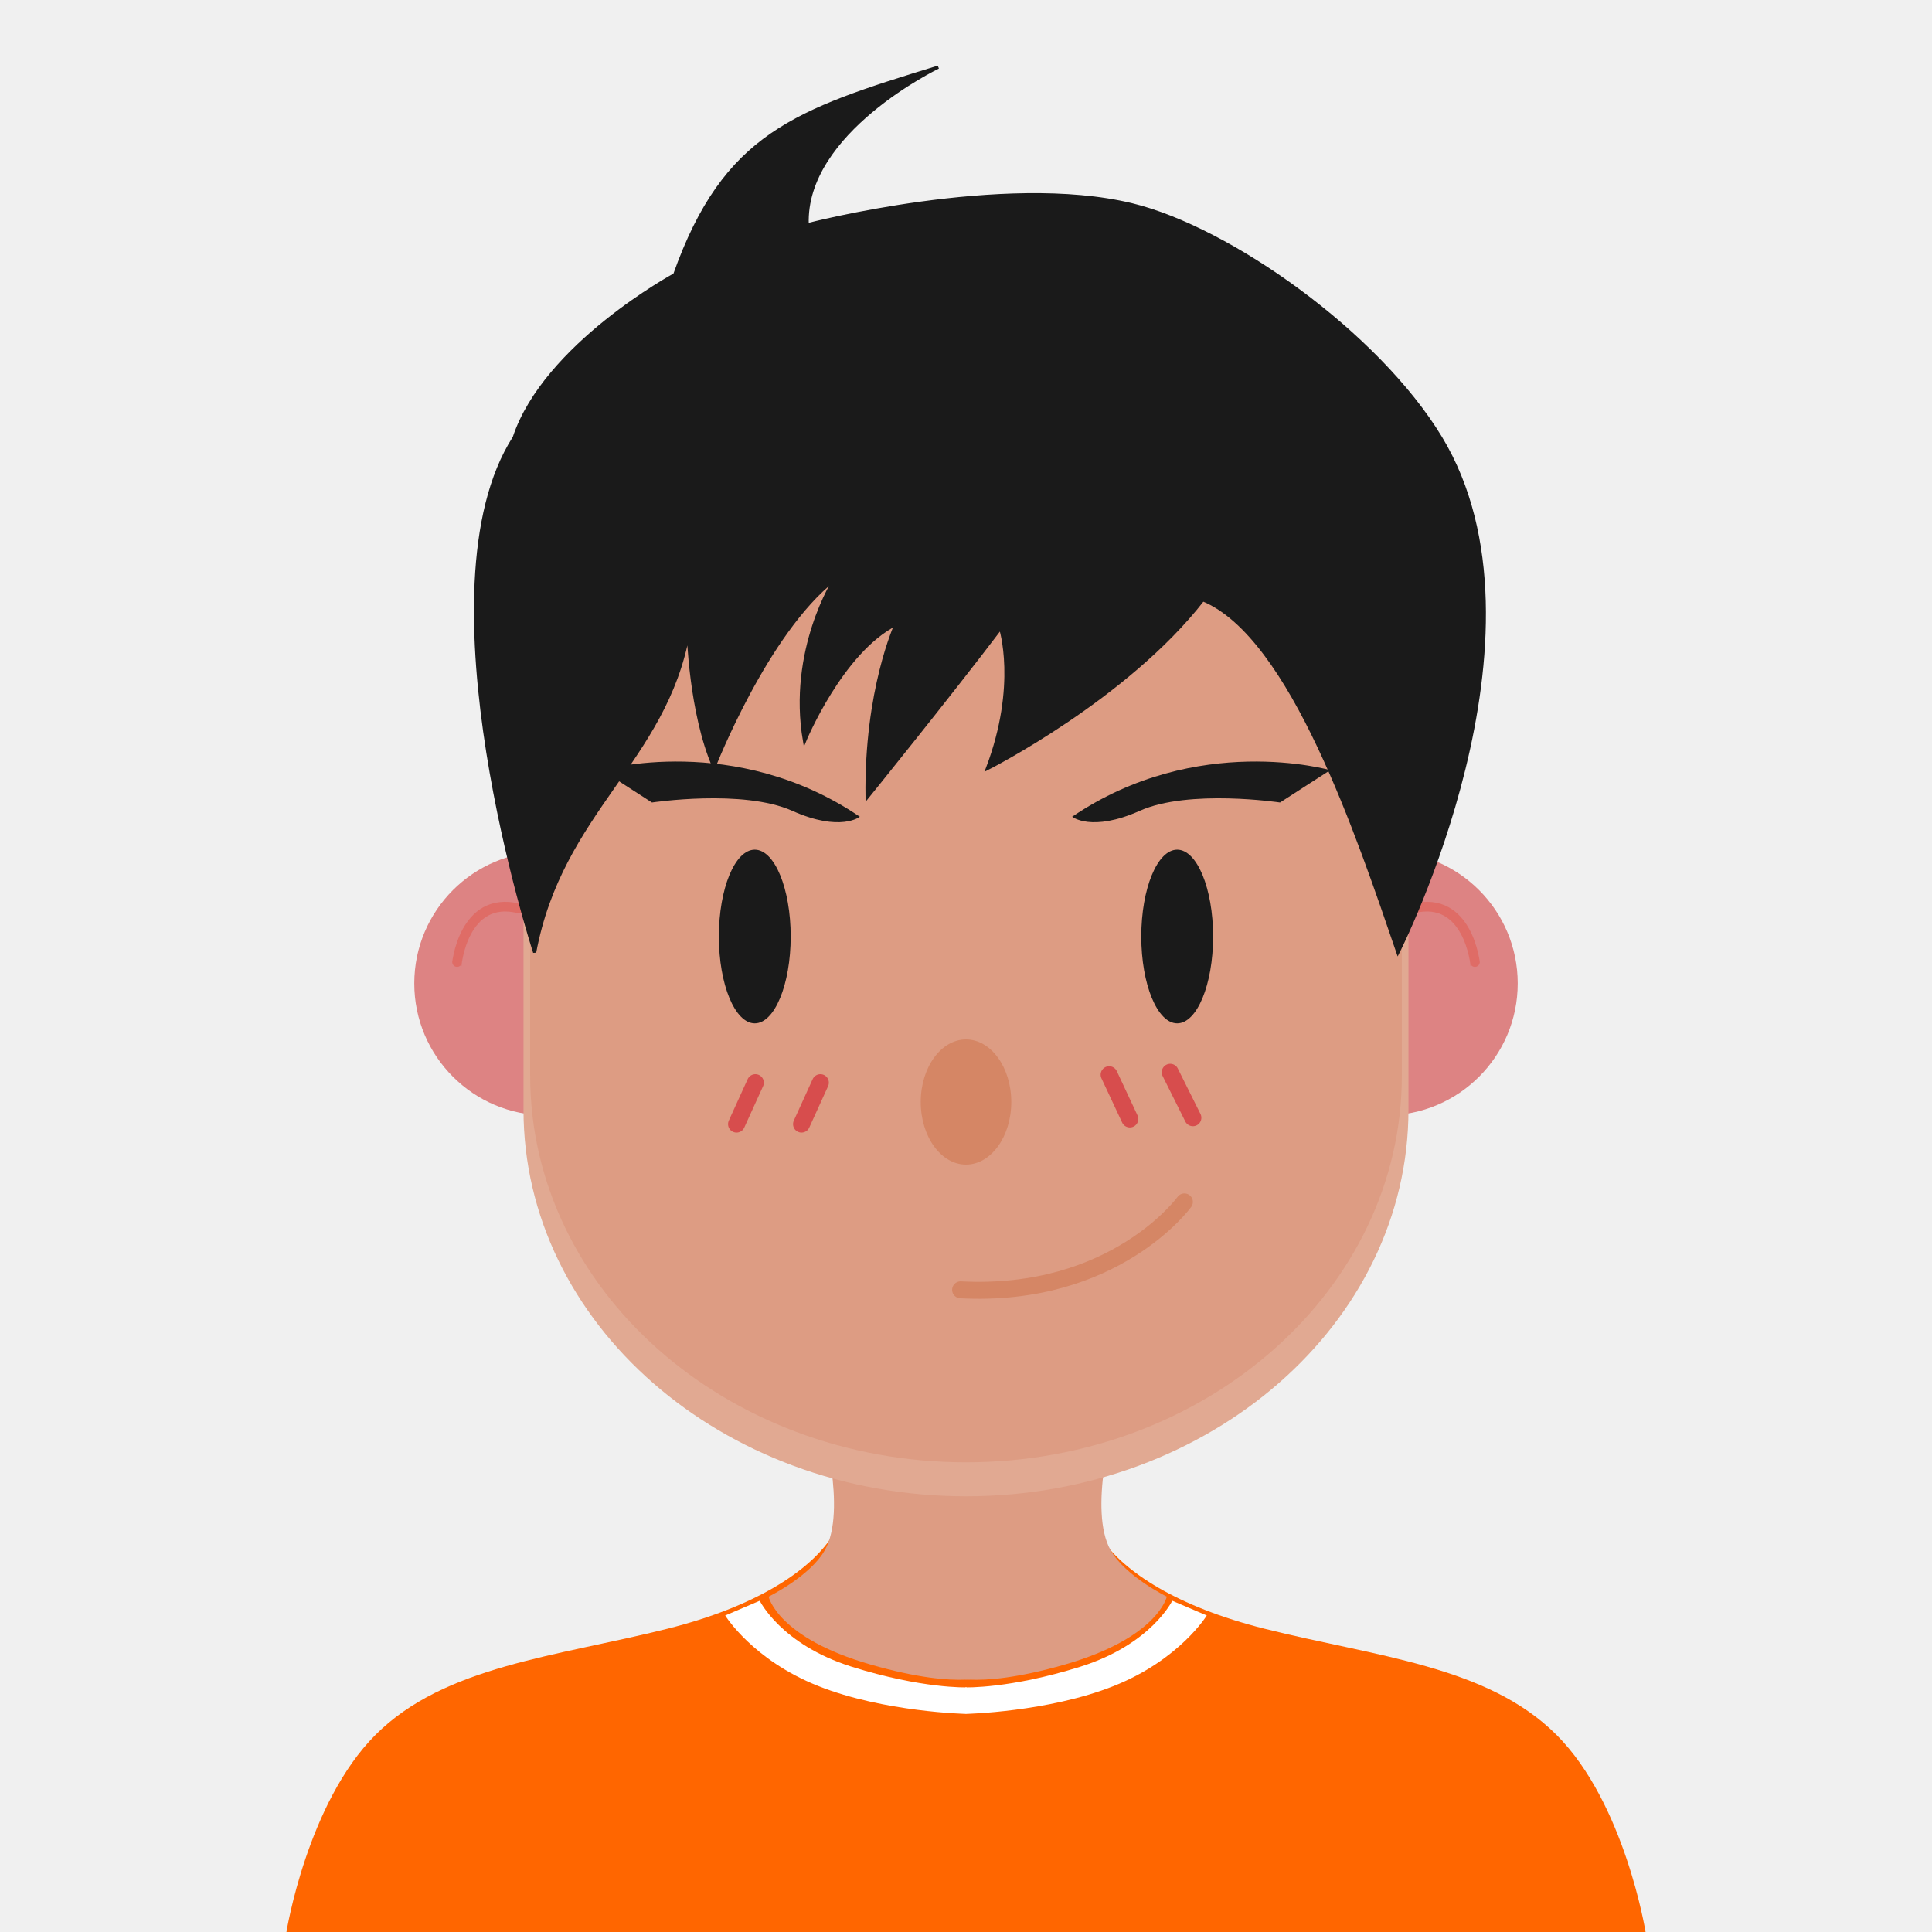
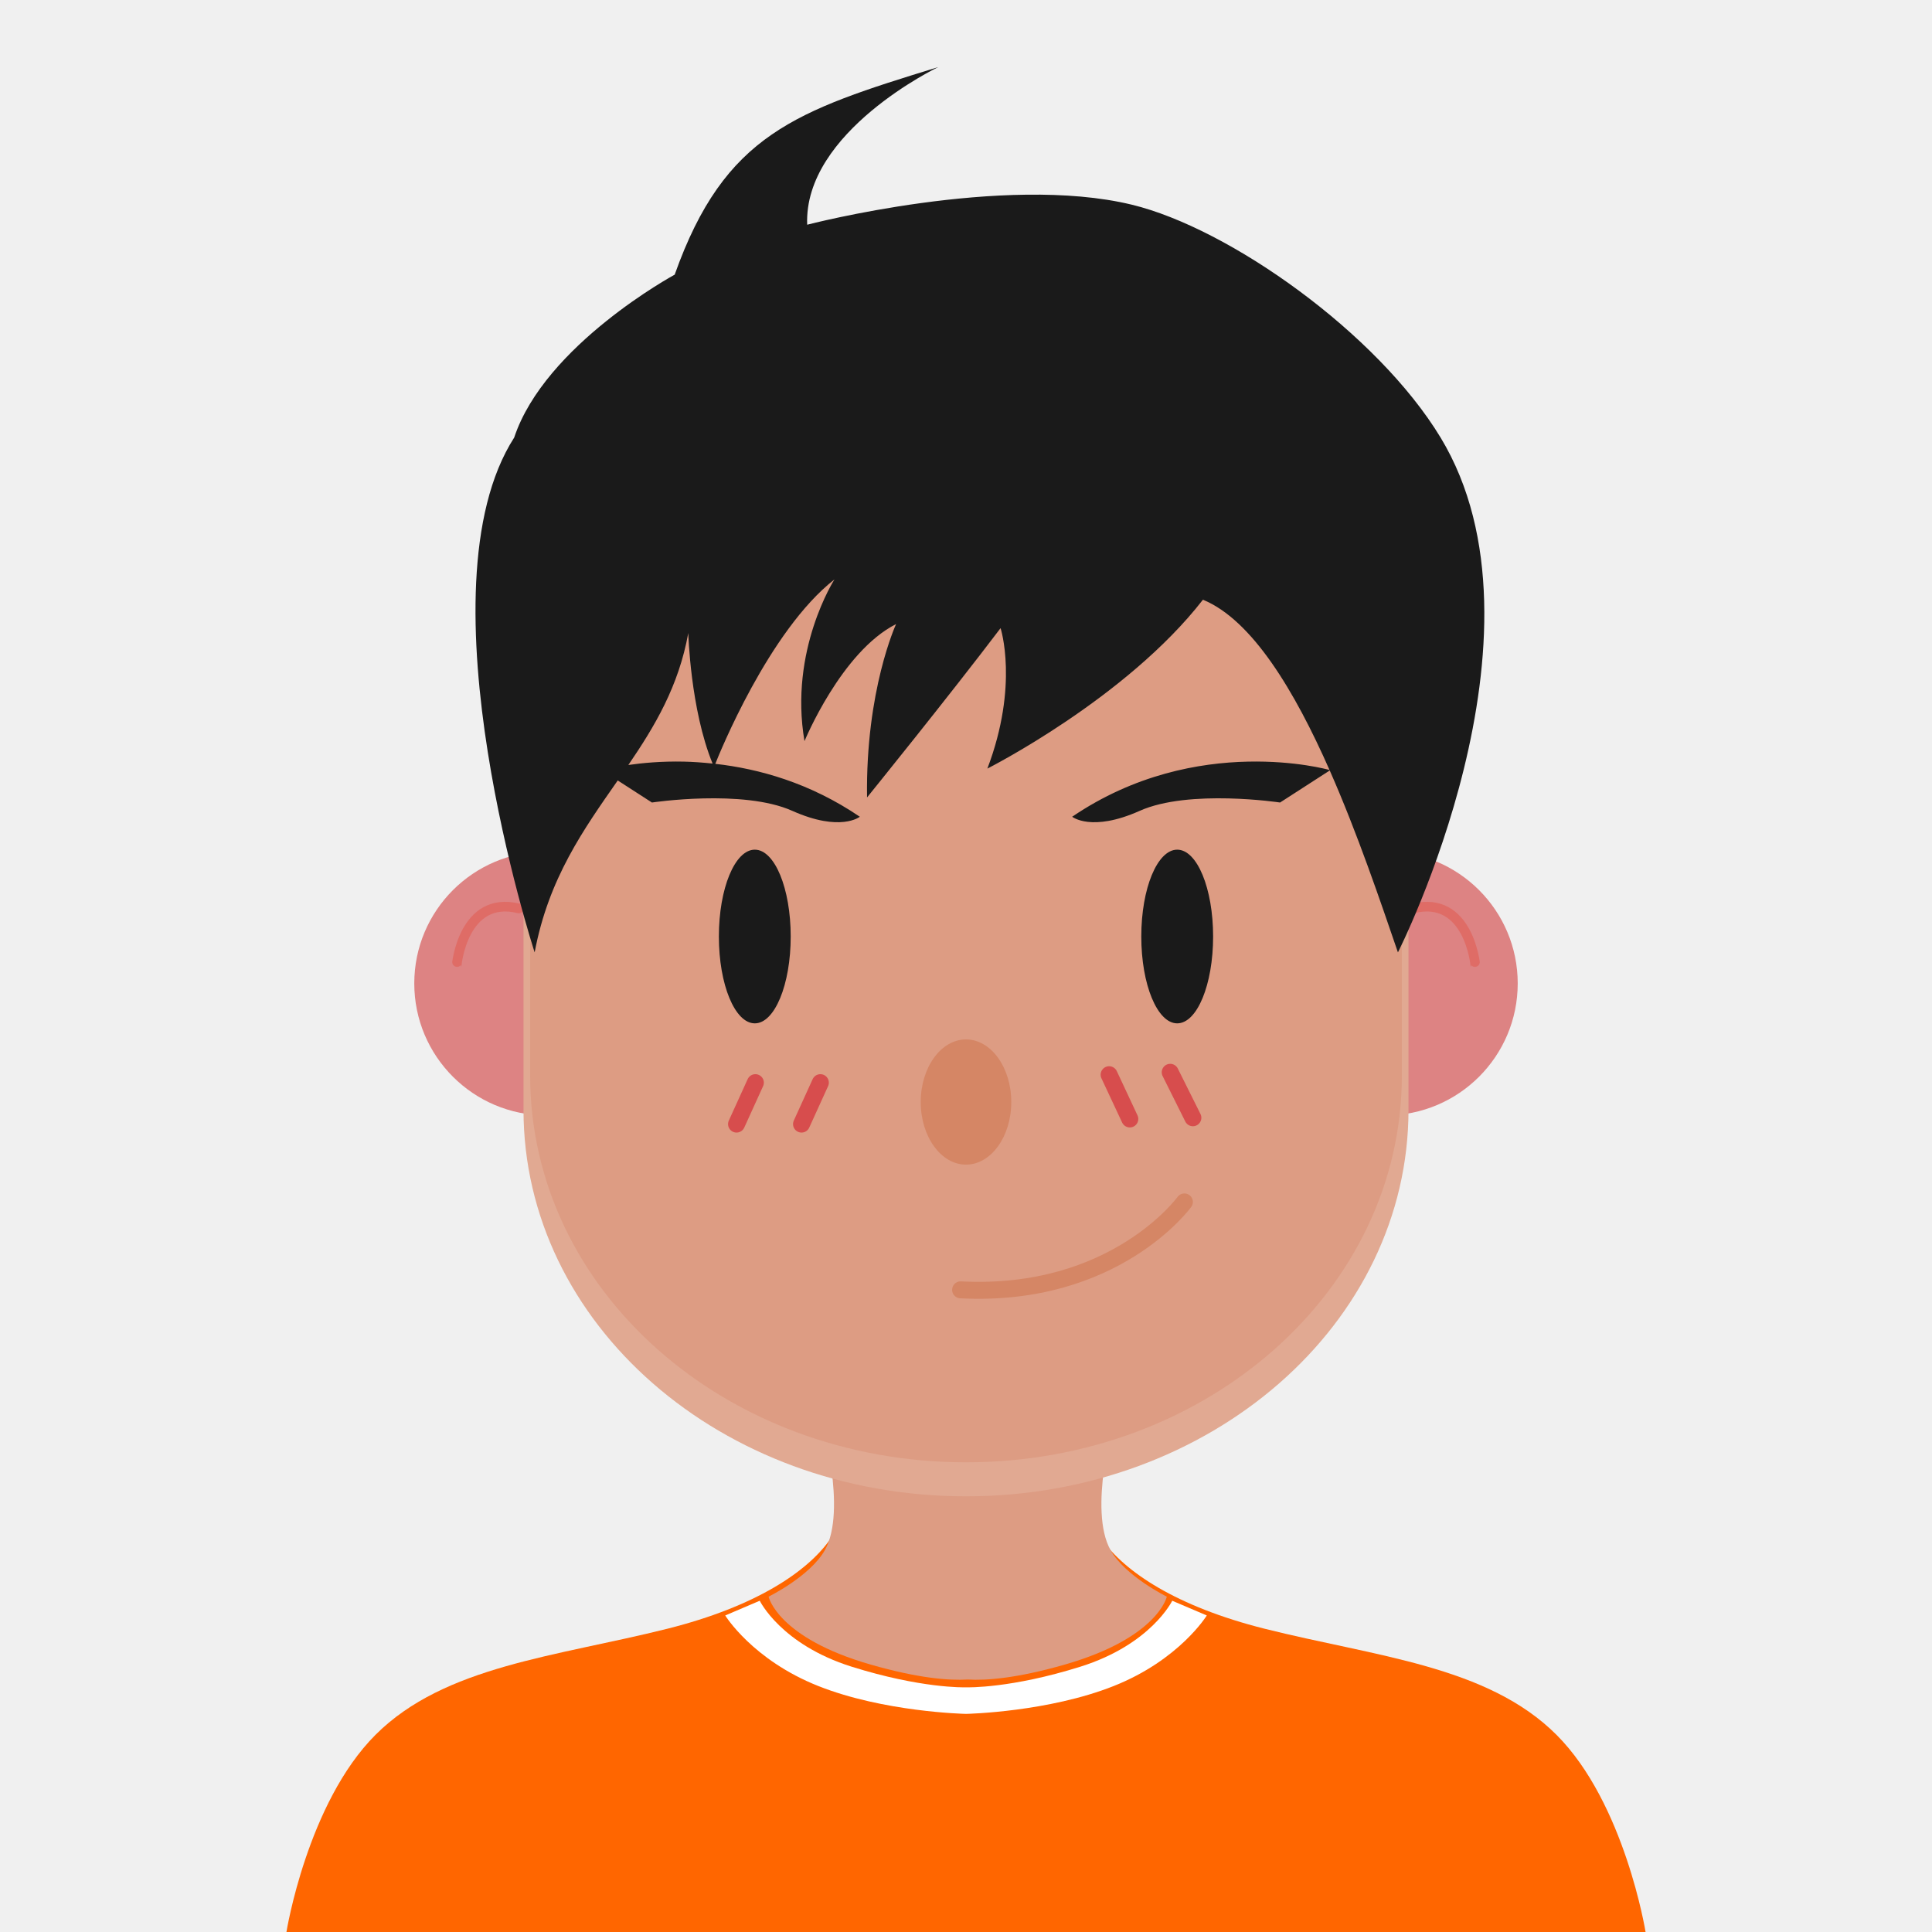
<svg xmlns="http://www.w3.org/2000/svg" width="53mm" height="53mm" viewBox="0 0 53 53" version="1.1" id="svg8">
  <defs id="defs2">
    </defs>
  <g id="layer1">
-     <g id="g1340" transform="translate(0.4811135,0.0852485)">
-       <g id="g1905" transform="translate(-85.08264,-61.88811)" style="fill:#ffffff;stroke-width:1;stroke-miterlimit:4;stroke-dasharray:none">
-         <path style="fill:#ff6600;stroke:#000000;stroke-width:0;stroke-linecap:butt;stroke-linejoin:miter;stroke-miterlimit:4;stroke-dasharray:none;stroke-opacity:1" d="m 107.865,100.165 c 0,0 0.121,2.998 -0.498,3.875 -0.619,0.877 -2.03,1.834 -4.455,2.443 -3.045,0.765 -6.112,1.014 -8.01,2.912 -1.873,1.872 -2.443,5.408 -2.443,5.408 h 18.779 v -14.689 z" id="path1880" />
-         <path style="fill:#ff6600;stroke:#000000;stroke-width:0;stroke-linecap:butt;stroke-linejoin:miter;stroke-miterlimit:4;stroke-dasharray:none;stroke-opacity:1" d="m 114.338,100.165 c 0,0 -0.121,2.998 0.498,3.875 0.619,0.877 2.03,1.834 4.455,2.443 3.045,0.765 6.112,1.014 8.01,2.912 1.873,1.872 2.443,5.408 2.443,5.408 h -18.779 v -14.689 z" id="path1880-6" />
-       </g>
-       <g id="g1205" transform="translate(-5.481113,-10.08525)">
-         <path style="fill:#dd9c83;fill-opacity:1;stroke:#000000;stroke-width:0;stroke-linecap:butt;stroke-linejoin:miter;stroke-miterlimit:4;stroke-dasharray:none;stroke-opacity:1" d="m 27.524,48.918 c 0,0 0.727,2.514 0.101,3.612 -0.407,0.714 -1.54,1.27 -1.54,1.27 0,0 0.24,1.129 2.801,1.864 2.565,0.736 3.314,0.274 3.314,0.274 l -0.052,-6.917 z" id="path1909" />
-         <path style="fill:#dd9c83;fill-opacity:1;stroke:#000000;stroke-width:0;stroke-linecap:butt;stroke-linejoin:miter;stroke-miterlimit:4;stroke-dasharray:none;stroke-opacity:1" d="m 35.57,48.918 c 0,0 -0.727,2.514 -0.101,3.612 0.407,0.714 1.54,1.27 1.54,1.27 0,0 -0.24,1.129 -2.801,1.864 -2.565,0.736 -3.314,0.274 -3.314,0.274 l 0.052,-6.917 z" id="path1909-0" />
-       </g>
-       <g id="g1303" transform="translate(-5.366321,-10.08525)">
+     <g id="g947">
+       <path id="path1880" style="fill:#ff6600;stroke:#000000;stroke-width:0;stroke-linecap:butt;stroke-linejoin:miter;stroke-miterlimit:4;stroke-dasharray:none;stroke-opacity:1" d="M 99.643 144.797 L 99.643 144.812 L 87.926 144.992 C 87.926 144.992 88.383 156.322 86.043 159.637 C 83.703 162.951 78.369 166.567 69.205 168.869 C 57.697 171.76 46.105 172.701 38.932 179.873 C 31.854 186.949 29.699 200.314 29.699 200.314 L 99.643 200.314 L 100.672 200.314 L 170.617 200.314 C 170.617 200.314 168.46 186.949 161.383 179.873 C 154.21 172.701 142.62 171.76 131.111 168.869 C 121.947 166.567 116.611 162.951 114.271 159.637 C 111.932 156.322 112.389 144.992 112.389 144.992 L 100.672 144.812 L 100.672 144.797 L 100.156 144.805 L 99.643 144.797 z " transform="scale(0.2645833)" />
+       <path id="path1909" style="fill:#dd9c83;fill-opacity:1;stroke:#000000;stroke-width:0;stroke-linecap:butt;stroke-linejoin:miter;stroke-miterlimit:4;stroke-dasharray:none;stroke-opacity:1" d="M 85.131 147.092 C 85.131 147.092 87.879 156.592 85.512 160.744 C 83.975 163.441 79.689 165.545 79.689 165.545 C 79.689 165.545 80.595 169.81 90.277 172.59 C 95.283 174.027 98.435 174.251 100.336 174.137 C 102.237 174.251 105.387 174.026 110.391 172.59 C 120.073 169.81 120.979 165.545 120.979 165.545 C 120.979 165.545 116.695 163.441 115.158 160.744 C 112.791 156.592 115.539 147.092 115.539 147.092 L 100.336 147.432 L 85.131 147.092 z " transform="scale(0.2645833)" />
+       <g id="g1303" transform="translate(-4.885207,-9.999999)">
        <g id="g1274">
-           <ellipse style="fill:#dd8383;fill-opacity:1;stroke:#d78d6e;stroke-width:0;stroke-miterlimit:4;stroke-dasharray:none;stroke-opacity:1" id="path1139-6" cx="19.87" cy="36.978" rx="3.62" ry="3.62" />
+           <path id="path1139-6" style="fill:#dd8383;fill-opacity:1;stroke:#d78d6e;stroke-width:0;stroke-miterlimit:4;stroke-dasharray:none;stroke-opacity:1" d="m 23.49,36.978 a 3.62,3.62 0 0 1 -3.62,3.62 3.62,3.62 0 0 1 -3.62,-3.62 3.62,3.62 0 0 1 3.62,-3.62 3.62,3.62 0 0 1 3.62,3.62 z" />
          <path style="fill:none;stroke:#df6c66;stroke-width:0.265px;stroke-linecap:round;stroke-linejoin:miter;stroke-opacity:1" d="m 19.12,34.921 c -1.529,-0.378 -1.71,1.56 -1.705,1.55" id="path1253-8" />
        </g>
        <g id="g1274-8" transform="matrix(-1,0,0,1,62.77042,0)">
-           <ellipse style="fill:#dd8383;fill-opacity:1;stroke:#d78d6e;stroke-width:0;stroke-miterlimit:4;stroke-dasharray:none;stroke-opacity:1" id="path1139-6-9" cx="19.87" cy="36.978" rx="3.62" ry="3.62" />
+           <path id="path1139-6-9" style="fill:#dd8383;fill-opacity:1;stroke:#d78d6e;stroke-width:0;stroke-miterlimit:4;stroke-dasharray:none;stroke-opacity:1" d="m 23.49,36.978 a 3.62,3.62 0 0 1 -3.62,3.62 3.62,3.62 0 0 1 -3.62,-3.62 3.62,3.62 0 0 1 3.62,-3.62 3.62,3.62 0 0 1 3.62,3.62 z" />
          <path style="fill:none;stroke:#df6c66;stroke-width:0.265px;stroke-linecap:round;stroke-linejoin:miter;stroke-opacity:1" d="m 19.12,34.921 c -1.529,-0.378 -1.71,1.56 -1.705,1.55" id="path1253-8-1" />
        </g>
      </g>
-       <rect style="fill:#e1a992;fill-opacity:1;fill-rule:evenodd;stroke-width:0.079" id="rect841" width="24.277" height="30.654" x="13.88" y="10.308" ry="10.605" rx="12.139" />
-       <rect style="fill:#dd9c83;fill-opacity:1;fill-rule:evenodd;stroke-width:0.078" id="rect841-5" width="23.912" height="30.654" x="14.063" y="9.376" ry="10.605" rx="11.956" />
-       <g id="g875" transform="translate(-5.216529,-10.08525)">
-         <rect style="fill:#1a1a1a;fill-opacity:1;stroke-width:0.047" id="rect843" width="1.97" height="4.764" x="24.456" y="33.309" ry="2.382" />
-         <rect style="fill:#1a1a1a;fill-opacity:1;stroke-width:0.047" id="rect843-6" width="1.97" height="4.764" x="36.044" y="33.309" ry="2.382" />
-       </g>
-       <path style="fill:#1a1a1a;stroke:#1a1a1a;stroke-width:0.086px;stroke-linecap:butt;stroke-linejoin:miter;stroke-opacity:1" d="m 32.518,16.367 c -2.102,2.708 -5.913,4.632 -5.913,4.632 0.871,-2.291 0.362,-3.853 0.362,-3.853 -1.412,1.864 -3.662,4.645 -3.662,4.645 -0.042,-2.95 0.797,-4.756 0.797,-4.756 -1.504,0.758 -2.513,3.211 -2.513,3.211 -0.429,-2.494 0.823,-4.437 0.823,-4.437 -1.871,1.462 -3.307,5.148 -3.307,5.148 -0.648,-1.494 -0.704,-3.676 -0.704,-3.676 -0.635,3.511 -3.488,4.889 -4.215,8.761 0,0 -3.241,-9.945 -0.561,-14.122 0.843,-2.543 4.403,-4.47 4.403,-4.47 1.371,-3.861 3.325,-4.493 7.229,-5.693 0,0 -3.696,1.77 -3.594,4.324 0,0 5.382,-1.404 8.906,-0.549 2.676,0.649 6.735,3.522 8.47,6.389 3.266,5.394 -1.171,14.122 -1.171,14.122 -1.085,-3.163 -2.917,-8.675 -5.349,-9.674 z" id="path1723" />
-       <g id="g1785" transform="matrix(0.451029,0,0,0.451029,-21.532,-26.65203)">
-         <path style="fill:#1a1a1a;stroke:#000000;stroke-width:0;stroke-linecap:butt;stroke-linejoin:miter;stroke-miterlimit:4;stroke-dasharray:none;stroke-opacity:1" d="m 98.97,108.579 c -7.603,-5.164 -15.693,-2.833 -15.693,-2.833 l 3.049,1.967 c 0,0 5.535,-0.834 8.534,0.506 2.938,1.312 4.11,0.36 4.11,0.36 z" id="path1766" />
-         <path style="fill:#1a1a1a;stroke:#000000;stroke-width:0;stroke-linecap:butt;stroke-linejoin:miter;stroke-miterlimit:4;stroke-dasharray:none;stroke-opacity:1" d="m 111.885,108.579 c 7.603,-5.164 15.693,-2.833 15.693,-2.833 l -3.049,1.967 c 0,0 -5.535,-0.834 -8.534,0.506 -2.938,1.312 -4.11,0.36 -4.11,0.36 z" id="path1766-8" />
-       </g>
-       <ellipse style="fill:#d58665;fill-opacity:1;stroke:#1a1a1a;stroke-width:0" id="path883" cx="26.019" cy="30.146" rx="1.242" ry="1.717" />
-       <path style="fill:none;stroke:#d58665;stroke-width:0.465;stroke-linecap:round;stroke-linejoin:miter;stroke-miterlimit:4;stroke-dasharray:none;stroke-opacity:1" d="m 25.871,35.298 c 4.239,0.219 6.139,-2.412 6.139,-2.412" id="path885" />
-       <g id="g1241" transform="matrix(0.9669049,0,0,1,-4.619251,-10.08525)">
-         <path style="fill:#ffffff;stroke:#000000;stroke-width:0;stroke-linecap:butt;stroke-linejoin:miter;stroke-miterlimit:4;stroke-dasharray:none;stroke-opacity:1" d="m 24.855,54.317 c 0,0 0.772,1.218 2.643,1.936 1.871,0.718 4.196,0.764 4.196,0.764 l 0.013,-0.728 c 0,0 -1.258,0.042 -3.266,-0.567 C 26.435,55.112 25.835,53.913 25.835,53.913" id="path2029" />
-         <path style="fill:#ffffff;stroke:#000000;stroke-width:0;stroke-linecap:butt;stroke-linejoin:miter;stroke-miterlimit:4;stroke-dasharray:none;stroke-opacity:1" d="m 38.518,54.317 c 0,0 -0.772,1.218 -2.643,1.936 -1.871,0.718 -4.196,0.764 -4.196,0.764 l -0.013,-0.728 c 0,0 1.258,0.042 3.266,-0.567 2.007,-0.609 2.607,-1.809 2.607,-1.809" id="path2029-5" />
-       </g>
-       <path style="fill:none;stroke:#d74d4d;stroke-width:0.465;stroke-linecap:round;stroke-linejoin:miter;stroke-miterlimit:4;stroke-dasharray:none;stroke-opacity:1" d="m 29.945,29.397 0.568,1.214" id="path1245" />
-       <path style="fill:none;stroke:#d74d4d;stroke-width:0.465;stroke-linecap:round;stroke-linejoin:miter;stroke-miterlimit:4;stroke-dasharray:none;stroke-opacity:1" d="m 31.621,29.33 0.622,1.247" id="path1247" />
-       <path style="fill:none;stroke:#d74d4d;stroke-width:0.465;stroke-linecap:round;stroke-linejoin:miter;stroke-miterlimit:4;stroke-dasharray:none;stroke-opacity:1" d="m 22.024,29.615 -0.517,1.137" id="path1249" />
-       <path style="fill:none;stroke:#d74d4d;stroke-width:0.465;stroke-linecap:round;stroke-linejoin:miter;stroke-miterlimit:4;stroke-dasharray:none;stroke-opacity:1" d="m 20.241,29.615 -0.517,1.137" id="path1251" />
+       <path id="rect841" style="fill:#e1a992;fill-opacity:1;fill-rule:evenodd;stroke-width:0.079" d="m 26.5,10.394 c 6.725,0 12.139,4.73 12.139,10.605 v 9.444 c 0,5.875 -5.414,10.605 -12.139,10.605 -6.725,0 -12.139,-4.73 -12.139,-10.605 v -9.444 c 0,-5.875 5.414,-10.605 12.139,-10.605 z" />
+       <path id="rect841-5" style="fill:#dd9c83;fill-opacity:1;fill-rule:evenodd;stroke-width:0.078" d="m 26.5,9.461 c 6.624,0 11.956,4.73 11.956,10.605 v 9.444 c 0,5.875 -5.332,10.605 -11.956,10.605 -6.624,0 -11.956,-4.73 -11.956,-10.605 v -9.444 c 0,-5.875 5.332,-10.605 11.956,-10.605 z" />
+       <path id="rect843" style="fill:#1a1a1a;fill-opacity:1;stroke-width:0.178" d="M 97.275 6.957 C 82.519 11.493 75.136 13.884 69.953 28.477 C 69.953 28.477 56.499 35.759 53.312 45.369 C 43.182 61.158 55.434 98.744 55.434 98.744 C 56.881 91.042 60.545 85.95 64.049 80.92 L 67.594 83.207 C 67.594 83.207 77.029 81.784 82.143 84.068 C 87.15 86.306 89.148 84.682 89.148 84.682 C 83.971 81.165 78.675 79.704 74.164 79.197 C 74.54 78.248 79.709 65.396 86.523 60.072 C 86.523 60.072 81.792 67.417 83.412 76.842 C 83.412 76.842 87.226 67.572 92.91 64.705 C 92.91 64.705 89.74 71.533 89.898 82.682 C 89.898 82.682 98.407 72.17 103.742 65.127 C 103.742 65.127 105.666 71.029 102.373 79.689 C 102.373 79.689 116.779 72.413 124.723 62.18 C 129.832 64.279 134.237 71.652 137.85 79.836 C 137.665 79.784 134.33 78.863 129.402 78.967 C 124.334 79.074 117.646 80.28 111.166 84.682 C 111.166 84.682 113.164 86.306 118.172 84.068 C 123.285 81.784 132.721 83.207 132.721 83.207 L 137.871 79.885 C 140.748 86.412 143.124 93.448 144.941 98.744 C 144.941 98.744 161.708 65.754 149.365 45.369 C 142.805 34.534 127.466 23.675 117.352 21.223 C 104.032 17.994 83.691 23.299 83.691 23.299 C 83.307 13.646 97.275 6.957 97.275 6.957 z M 71.363 65.633 C 71.363 65.633 71.573 73.538 73.883 79.168 C 72.85 79.06 71.846 78.986 70.912 78.967 C 68.58 78.918 66.616 79.104 65.148 79.316 C 67.881 75.311 70.36 71.178 71.363 65.633 z M 78.26 88.096 C 76.197 88.096 74.535 92.112 74.535 97.1 C 74.535 102.088 76.197 106.104 78.26 106.104 C 80.323 106.104 81.982 102.088 81.982 97.1 C 81.982 92.112 80.323 88.096 78.26 88.096 z M 122.057 88.096 C 119.994 88.096 118.332 92.112 118.332 97.1 C 118.332 102.088 119.994 106.104 122.057 106.104 C 124.12 106.104 125.779 102.088 125.779 97.1 C 125.779 92.112 124.12 88.096 122.057 88.096 z " transform="scale(0.2645833)" />
+       <path id="path883" style="fill:#d58665;fill-opacity:1;stroke:#1a1a1a;stroke-width:0" d="M 27.742,30.231 A 1.242,1.717 0 0 1 26.5,31.949 1.242,1.717 0 0 1 25.258,30.231 1.242,1.717 0 0 1 26.5,28.514 a 1.242,1.717 0 0 1 1.242,1.717 z" />
+       <path style="fill:none;stroke:#d58665;stroke-width:0.465;stroke-linecap:round;stroke-linejoin:miter;stroke-miterlimit:4;stroke-dasharray:none;stroke-opacity:1" d="m 26.352,35.384 c 4.239,0.219 6.139,-2.412 6.139,-2.412" id="path885" />
+       <path style="fill:none;stroke:#d74d4d;stroke-width:0.465;stroke-linecap:round;stroke-linejoin:miter;stroke-miterlimit:4;stroke-dasharray:none;stroke-opacity:1" d="m 30.426,29.482 0.568,1.214" id="path1245" />
+       <path style="fill:none;stroke:#d74d4d;stroke-width:0.465;stroke-linecap:round;stroke-linejoin:miter;stroke-miterlimit:4;stroke-dasharray:none;stroke-opacity:1" d="m 32.102,29.416 0.622,1.247" id="path1247" />
+       <path style="fill:none;stroke:#d74d4d;stroke-width:0.465;stroke-linecap:round;stroke-linejoin:miter;stroke-miterlimit:4;stroke-dasharray:none;stroke-opacity:1" d="m 22.505,29.7 -0.517,1.137" id="path1249" />
+       <path style="fill:none;stroke:#d74d4d;stroke-width:0.465;stroke-linecap:round;stroke-linejoin:miter;stroke-miterlimit:4;stroke-dasharray:none;stroke-opacity:1" d="m 20.722,29.7 -0.517,1.137" id="path1251" />
+       <path id="path2029" style="fill:#ffffff;stroke:#000000;stroke-width:0;stroke-linecap:butt;stroke-linejoin:miter;stroke-miterlimit:4;stroke-dasharray:none;stroke-opacity:1" d="M 78.773 165.969 L 75.193 167.496 C 75.193 167.496 78.013 172.101 84.852 174.814 C 91.62 177.501 99.958 177.695 100.129 177.699 L 100.129 177.701 C 100.129 177.701 100.158 177.699 100.158 177.699 C 100.159 177.699 100.188 177.701 100.188 177.701 L 100.188 177.699 C 100.358 177.695 108.696 177.501 115.465 174.814 C 122.303 172.101 125.123 167.496 125.123 167.496 L 121.541 165.969 C 121.541 165.969 119.352 170.503 112.016 172.807 C 104.848 175.057 100.363 174.953 100.158 174.947 C 99.954 174.953 95.469 175.058 88.301 172.807 C 80.965 170.503 78.773 165.969 78.773 165.969 z " transform="scale(0.2645833)" />
    </g>
  </g>
</svg>
